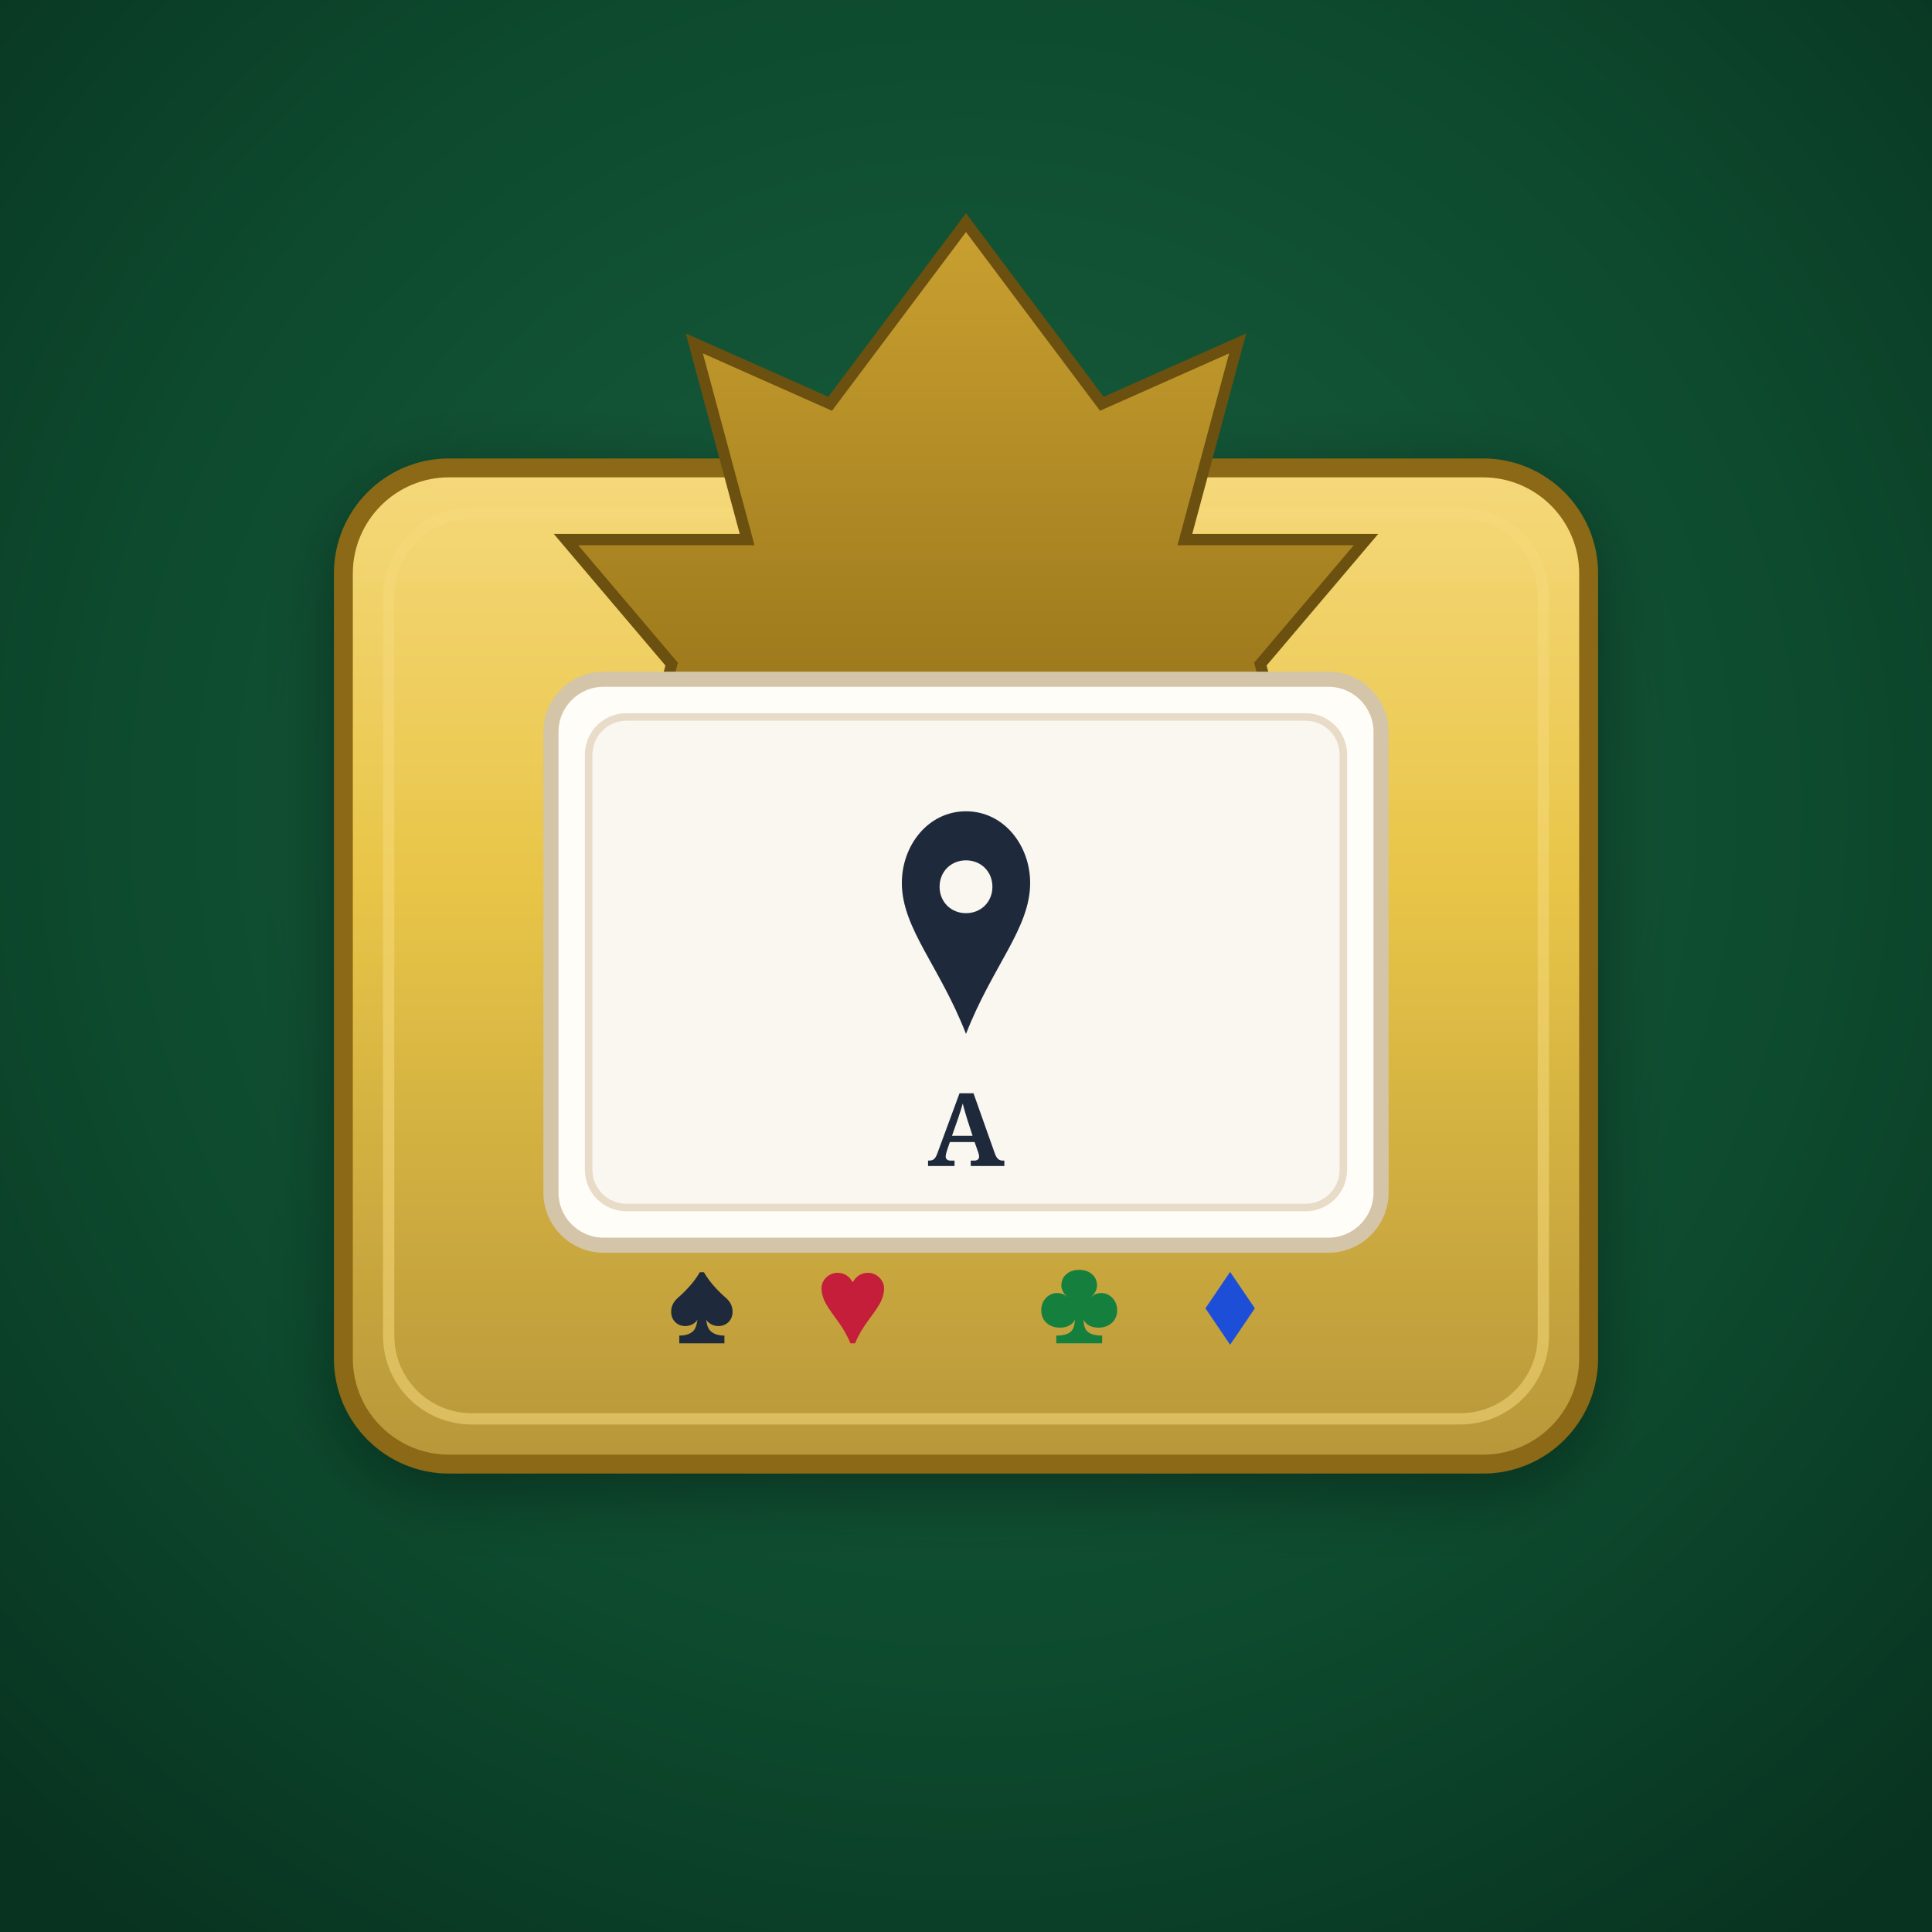
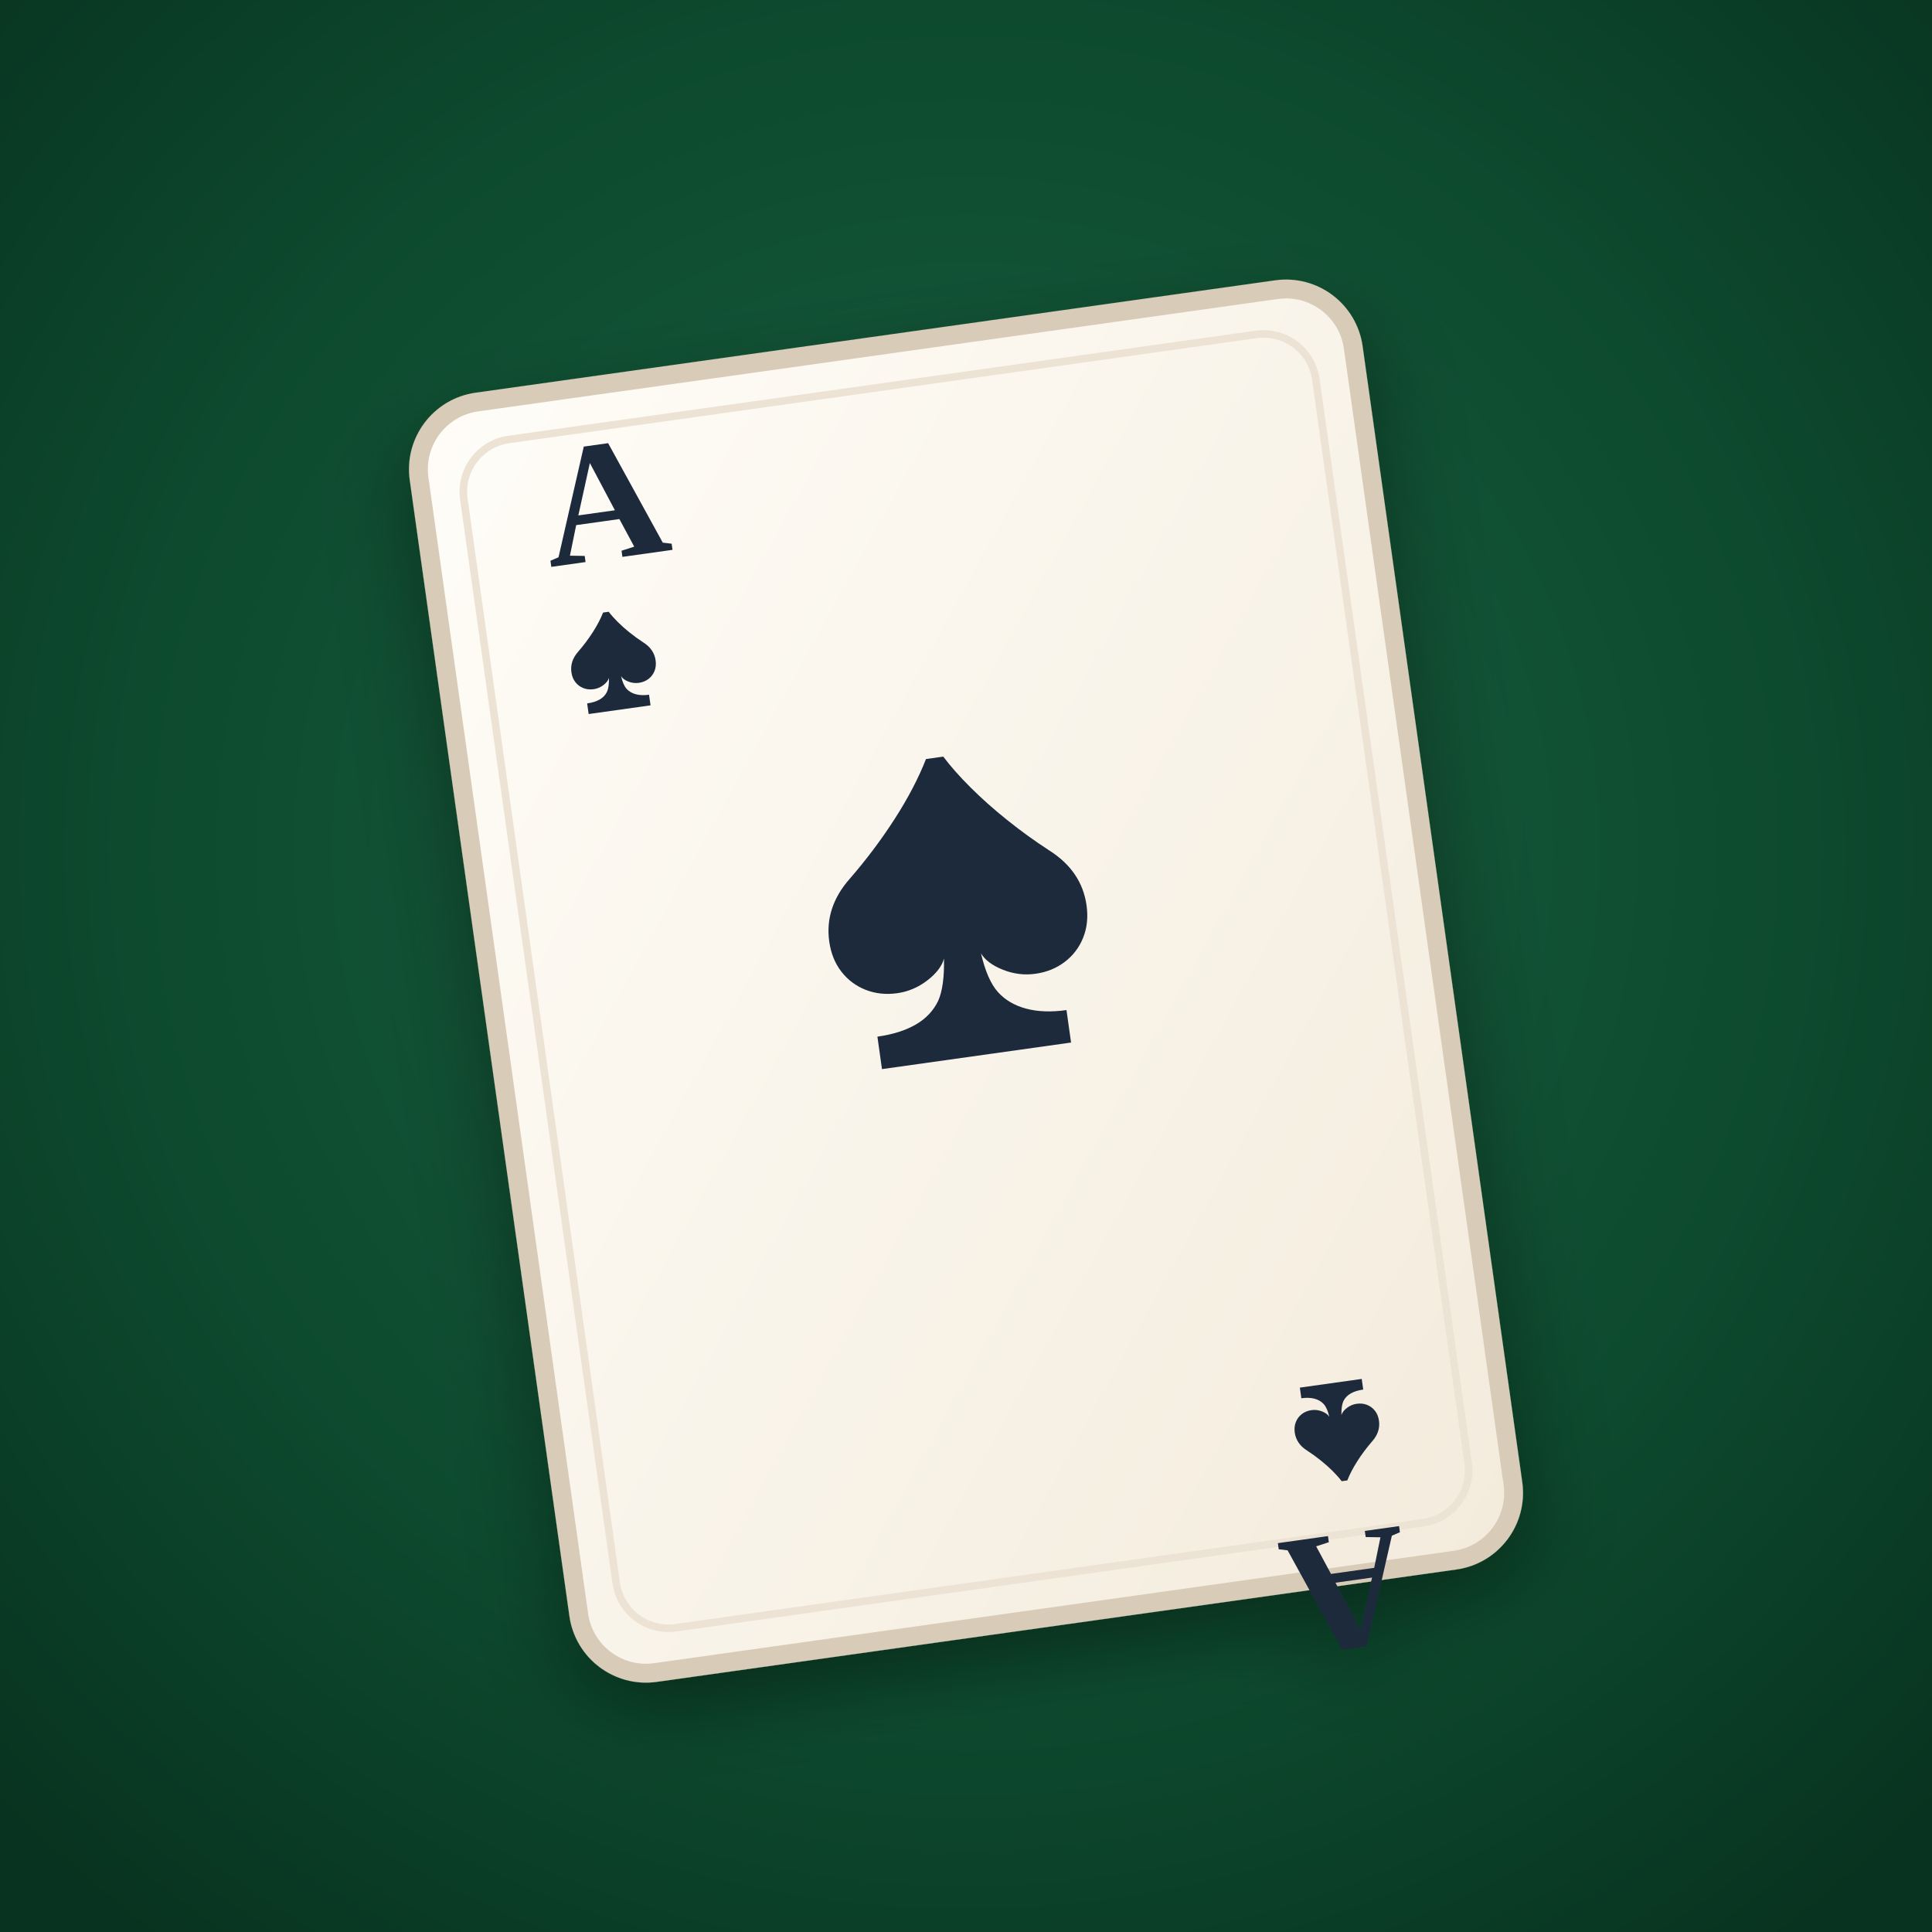
<svg xmlns="http://www.w3.org/2000/svg" viewBox="0 0 1024 1024" role="img" aria-label="Royal Match Poker">
  <defs>
-     <radialGradient id="felt" cx="50%" cy="42%" r="72%">
+     <radialGradient id="felt" cx="50%" cy="44%" r="70%">
      <stop offset="0%" stop-color="#1a6040" />
      <stop offset="62%" stop-color="#0d4a2e" />
      <stop offset="100%" stop-color="#083320" />
    </radialGradient>
-     <linearGradient id="gold" x1="0" y1="0" x2="0" y2="1">
-       <stop offset="0%" stop-color="#f5d87a" />
-       <stop offset="42%" stop-color="#e8c547" />
-       <stop offset="100%" stop-color="#b8973a" />
+     <linearGradient id="card" x1="0" y1="0" x2="1" y2="1">
+       <stop offset="0%" stop-color="#fffdf8" />
+       <stop offset="100%" stop-color="#f3ebdc" />
    </linearGradient>
-     <linearGradient id="goldDark" x1="0" y1="0" x2="0" y2="1">
-       <stop offset="0%" stop-color="#c9a030" />
-       <stop offset="100%" stop-color="#8b6914" />
-     </linearGradient>
-     <filter id="shadow" x="-20%" y="-20%" width="140%" height="140%">
-       <feDropShadow dx="0" dy="10" stdDeviation="18" flood-color="#000" flood-opacity="0.35" />
+     <filter id="shadow" x="-25%" y="-25%" width="150%" height="150%">
+       <feDropShadow dx="0" dy="16" stdDeviation="22" flood-color="#000" flood-opacity="0.38" />
    </filter>
  </defs>
  <rect width="1024" height="1024" fill="url(#felt)" />
-   <g filter="url(#shadow)">
-     <rect x="182" y="248" width="660" height="528" rx="56" fill="url(#gold)" stroke="#8b6914" stroke-width="10" />
-     <rect x="206" y="272" width="612" height="480" rx="44" fill="none" stroke="#f5d87a" stroke-width="6" opacity="0.55" />
-   </g>
-   <path fill="url(#goldDark)" stroke="#6b5010" stroke-width="6" d="M512 118 L584 214 L656 182 L628 286 L724 286 L668 352 L696 456 L612 404 L512 468 L412 404 L328 456 L356 352 L300 286 L396 286 L368 182 L440 214 Z" />
-   <rect x="292" y="360" width="440" height="300" rx="28" fill="#fffdf8" stroke="#d4c4a8" stroke-width="8" />
-   <rect x="312" y="380" width="400" height="260" rx="20" fill="#faf7f0" stroke="#e8dcc8" stroke-width="4" />
-   <path fill="#1e293b" d="M512 430 C492 430 478 448 478 468 C478 492 498 512 512 548 C526 512 546 492 546 468 C546 448 532 430 512 430 Z M512 456 C520 456 526 462 526 470 C526 478 520 484 512 484 C504 484 498 478 498 470 C498 462 504 456 512 456 Z" />
-   <text x="512" y="618" text-anchor="middle" font-size="54" font-family="Georgia, serif" font-weight="700" fill="#1e293b">A</text>
-   <g font-size="52" font-family="Segoe UI Symbol, Noto Sans Symbols2, sans-serif" text-anchor="middle">
-     <text x="372" y="712" fill="#1e293b">♠</text>
-     <text x="452" y="712" fill="#c41e3a">♥</text>
-     <text x="572" y="712" fill="#15803d">♣</text>
-     <text x="652" y="712" fill="#1d4ed8">♦</text>
+   <g transform="translate(512 520) rotate(-8)" filter="url(#shadow)">
+     <rect x="-250" y="-340" width="500" height="680" rx="36" fill="url(#card)" stroke="#d8ccb8" stroke-width="10" />
+     <rect x="-228" y="-318" width="456" height="636" rx="28" fill="none" stroke="#ece3d4" stroke-width="4" />
+     <text x="-188" y="-248" font-family="Georgia, 'Times New Roman', serif" font-size="92" font-weight="700" fill="#1e293b">A</text>
+     <text x="-188" y="-168" font-family="Segoe UI Symbol, Noto Sans Symbols2, sans-serif" font-size="72" fill="#1e293b">♠</text>
+     <text x="0" y="40" text-anchor="middle" font-family="Segoe UI Symbol, Noto Sans Symbols2, sans-serif" font-size="220" fill="#1e293b">♠</text>
+     <g transform="translate(188 318) rotate(180)">
+       <text x="0" y="0" font-family="Georgia, 'Times New Roman', serif" font-size="92" font-weight="700" fill="#1e293b">A</text>
+       <text x="0" y="80" font-family="Segoe UI Symbol, Noto Sans Symbols2, sans-serif" font-size="72" fill="#1e293b">♠</text>
+     </g>
  </g>
</svg>
